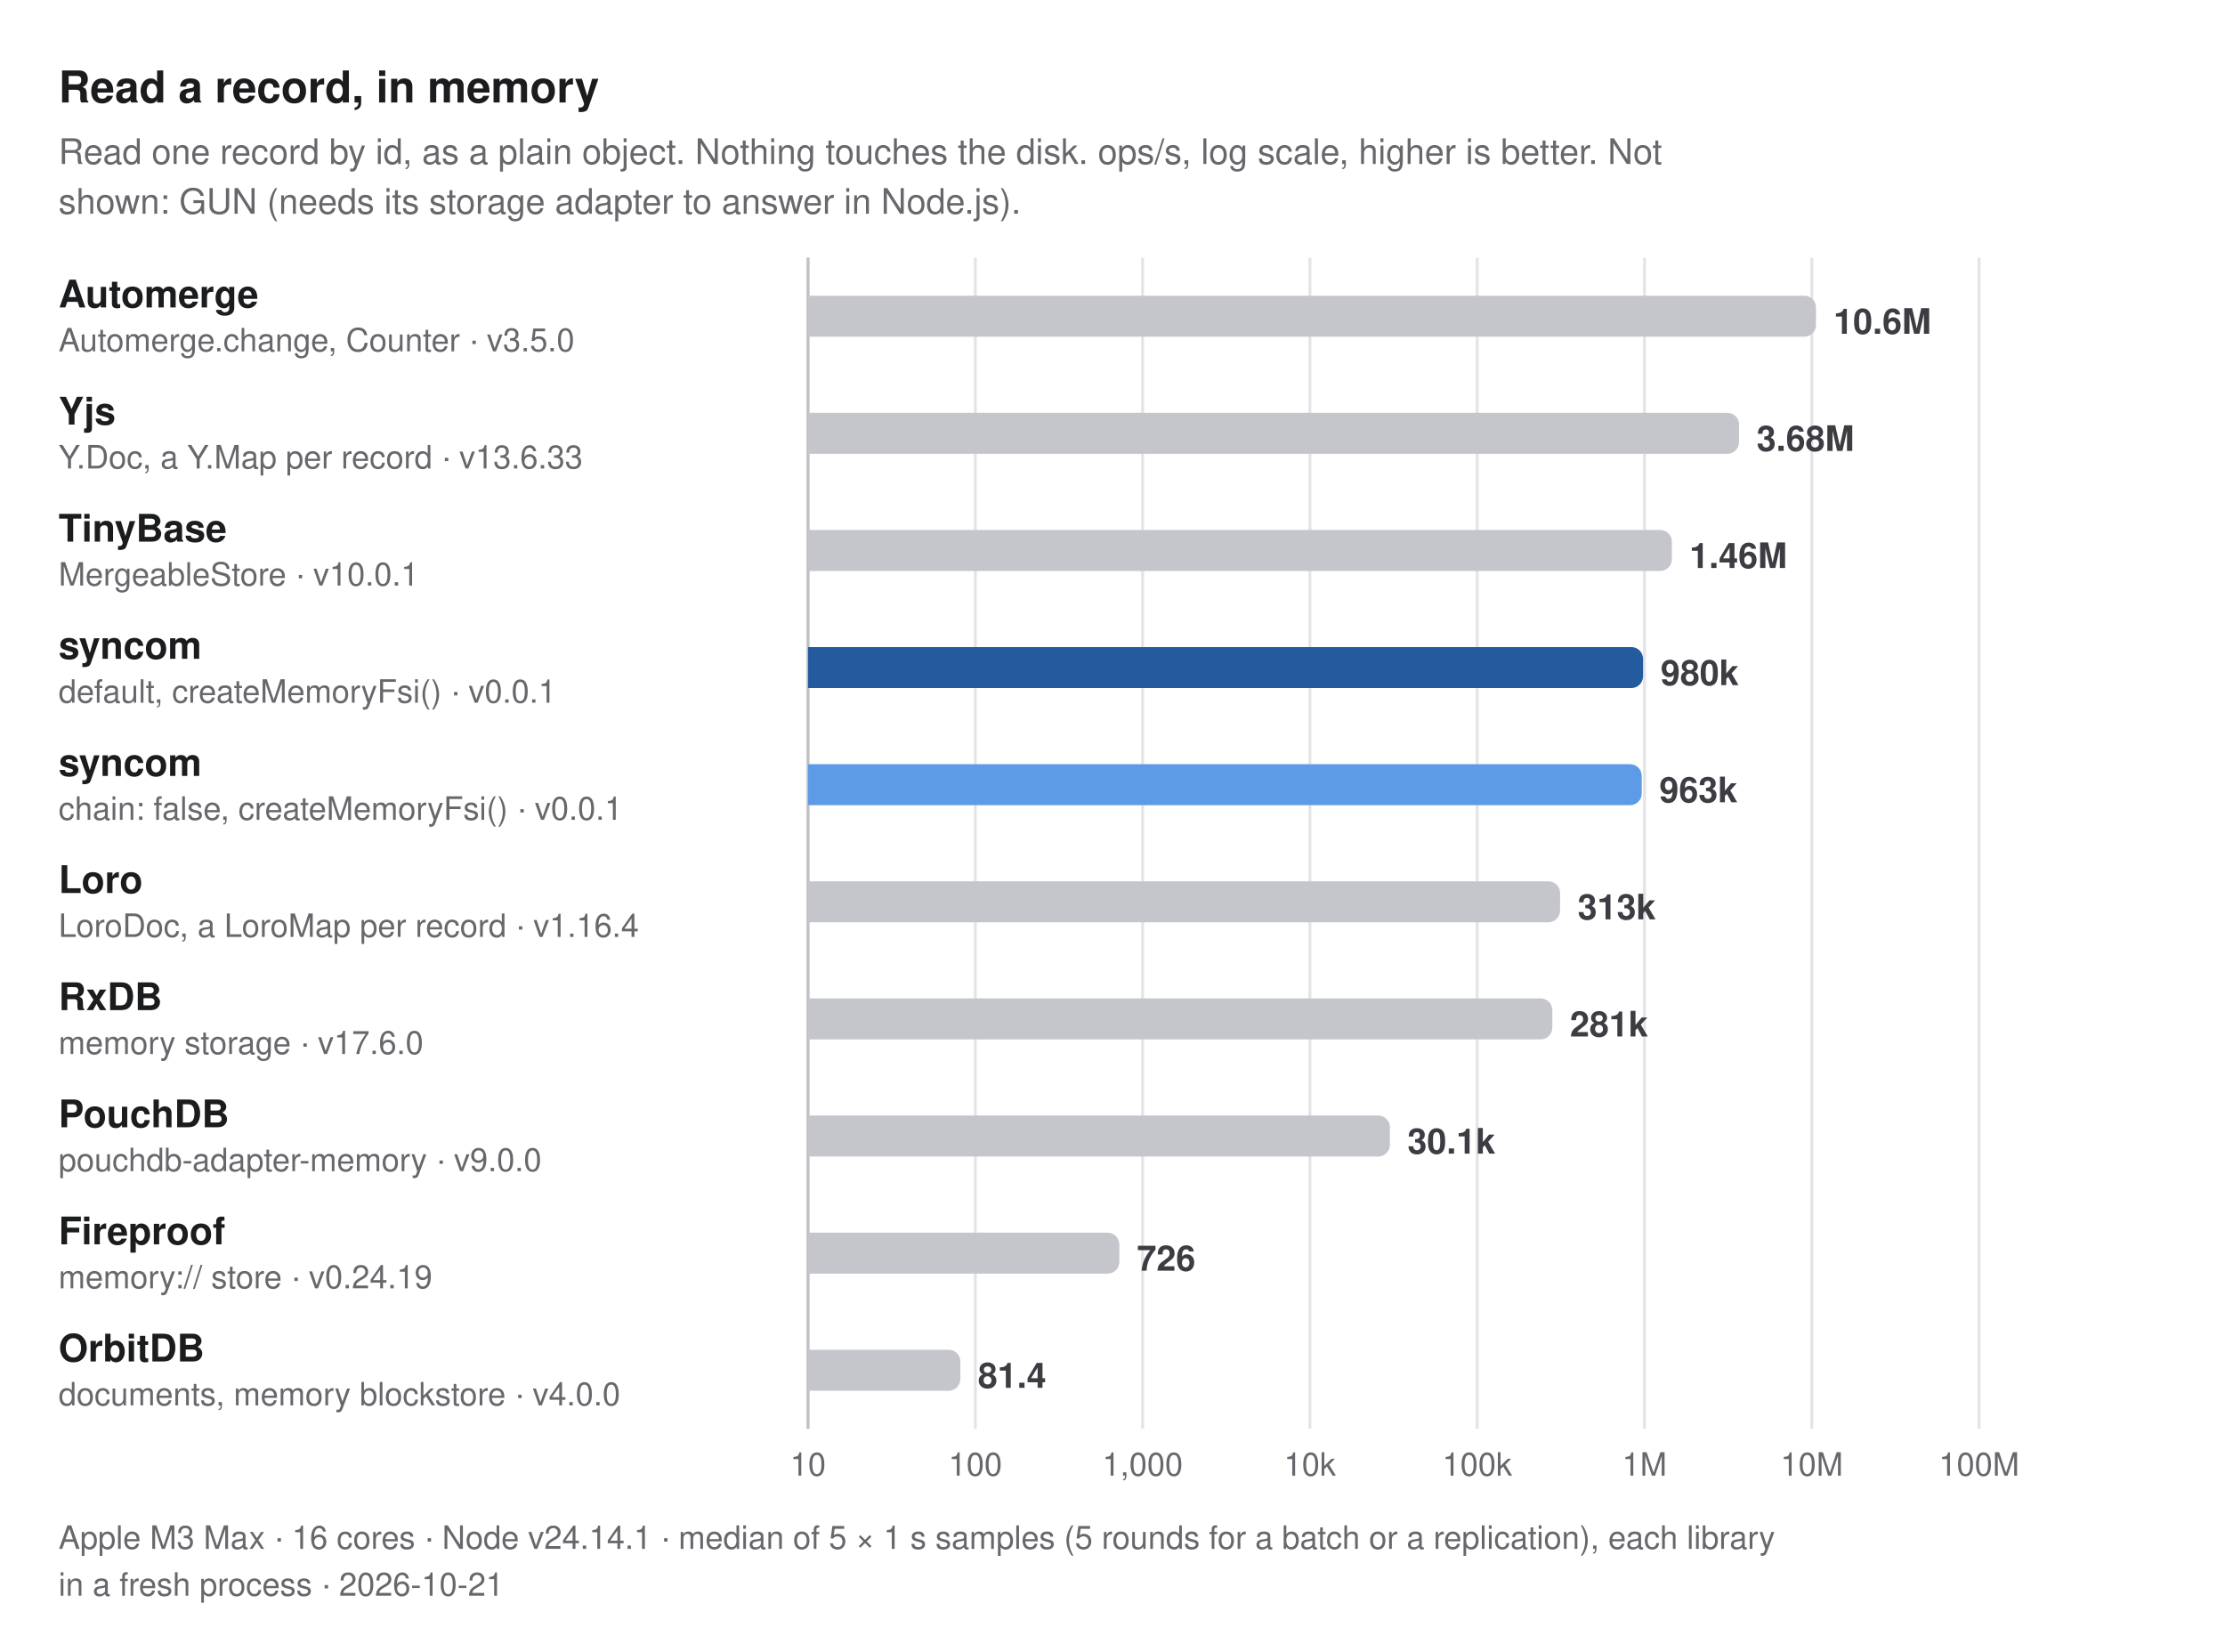
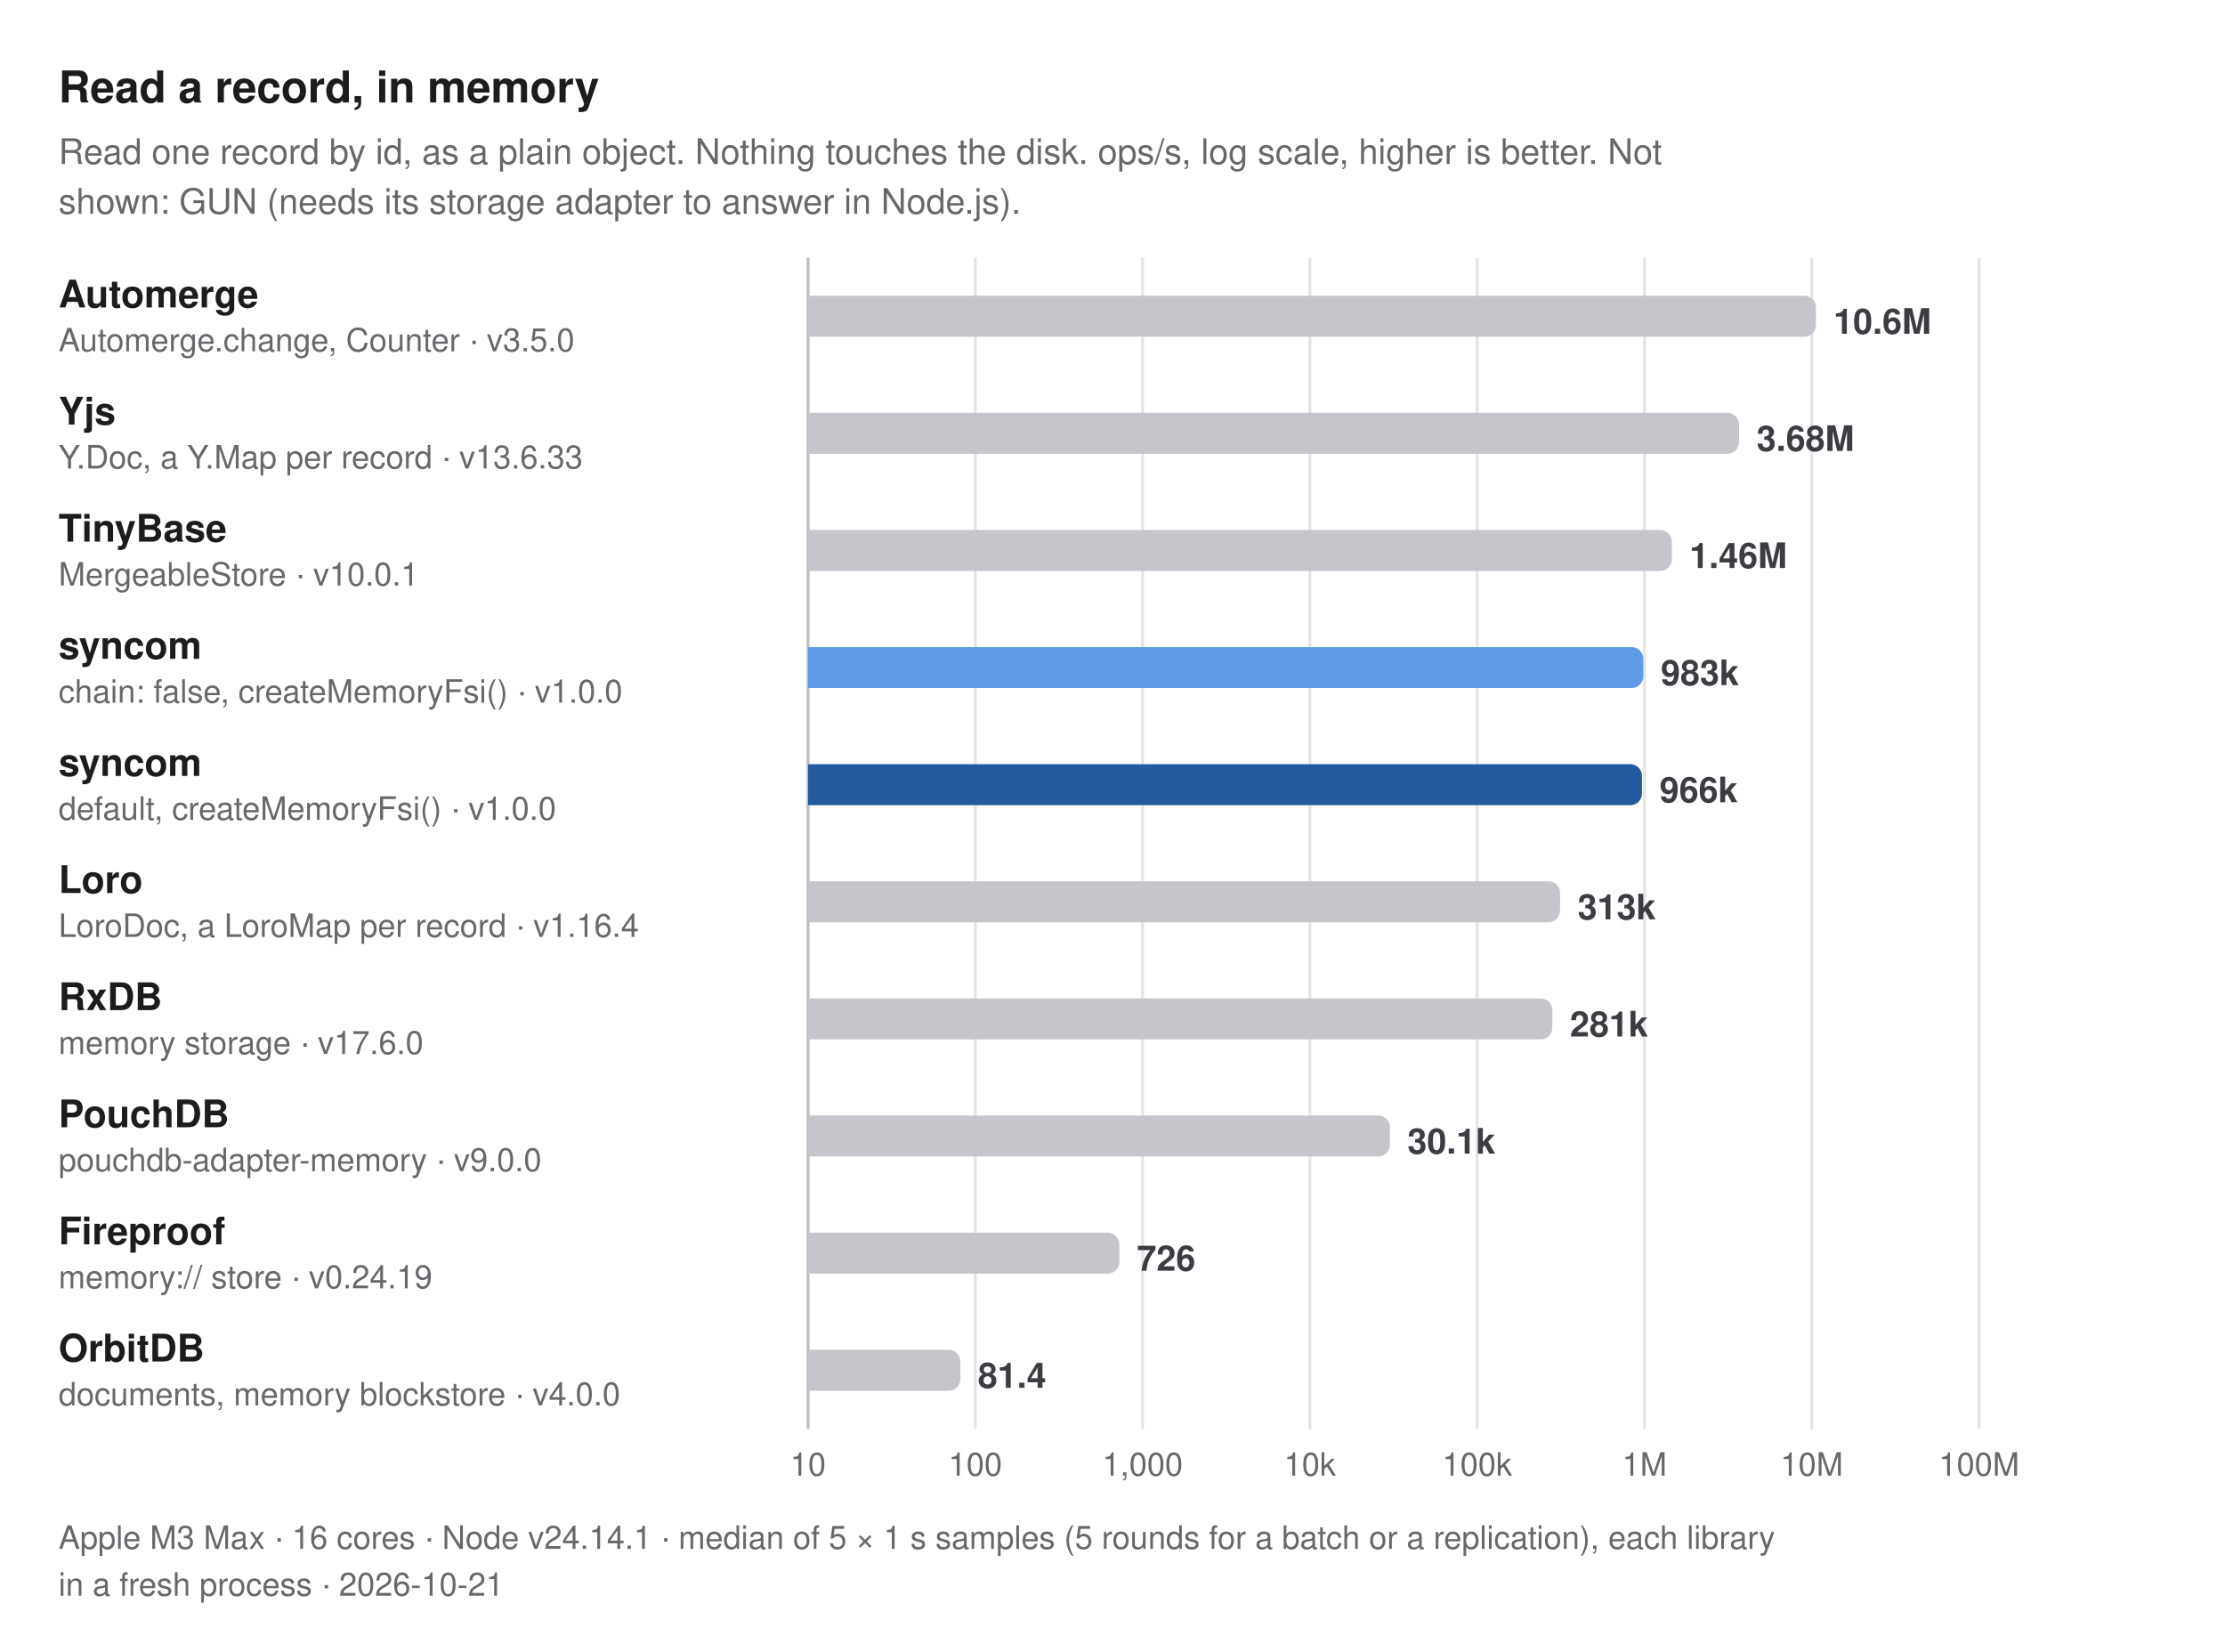
<svg xmlns="http://www.w3.org/2000/svg" width="760" height="564" viewBox="0 0 760 564" role="img" aria-label="Read a record, in memory. Read one record by id, as a plain object. Nothing touches the disk. ops/s, log scale, higher is better. Not shown: GUN (needs its storage adapter to answer in Node.js).">
  <style>
  text { font-family: -apple-system, BlinkMacSystemFont, "Segoe UI", Helvetica, Arial, sans-serif; }
  .title { font-size: 15px; font-weight: 700; fill: #1b1c1e; }
  .subtitle, .caption { font-size: 12px; fill: #67676c; }
  .caption { font-size: 11px; }
  .group { font-size: 11px; font-weight: 600; letter-spacing: 0.06em; fill: #67676c; }
  .label { font-size: 13px; font-weight: 600; fill: #1b1c1e; }
  .label.primary, .label.secondary { font-weight: 700; }
  .sublabel { font-size: 11px; fill: #67676c; }
  .value { font-size: 12px; font-weight: 600; fill: #3c3c43; font-variant-numeric: tabular-nums; }
  .value.small { font-size: 10px; }
  .legend { font-size: 11px; fill: #3c3c43; }
  .tick { font-size: 11px; fill: #67676c; font-variant-numeric: tabular-nums; }
  .grid { stroke: #e4e4e7; stroke-width: 1; }
  .axis { stroke: #c2c2c4; stroke-width: 1; }
  .ref { stroke: #67676c; stroke-width: 1; stroke-dasharray: 3 3; }
  .bar { fill: #c4c6cc; }
  .bar.primary { fill: #245a9e; }
  .bar.secondary { fill: #5e9be6; }
  @media (prefers-color-scheme: dark) {
    .title, .label { fill: #dfdfd6; }
    .subtitle, .caption, .group, .sublabel, .tick { fill: #98989f; }
    .value, .legend { fill: #c2c2c4; }
    .grid { stroke: #2e2e32; }
    .axis { stroke: #48484c; }
    .ref { stroke: #98989f; }
    .bar { fill: #46474e; }
    .bar.primary { fill: #8dbcf2; }
    .bar.secondary { fill: #3d7bd0; }
  }
</style>
  <text class="title" x="20" y="35">Read a record, in memory</text>
  <text class="subtitle" x="20" y="56">Read one record by id, as a plain object. Nothing touches the disk. ops/s, log scale, higher is better. Not</text>
  <text class="subtitle" x="20" y="73">shown: GUN (needs its storage adapter to answer in Node.js).</text>
  <line class="grid" x1="276" y1="88" x2="276" y2="488" />
  <text class="tick" x="276" y="504" text-anchor="middle">10</text>
  <line class="grid" x1="333.143" y1="88" x2="333.143" y2="488" />
  <text class="tick" x="333.143" y="504" text-anchor="middle">100</text>
  <line class="grid" x1="390.286" y1="88" x2="390.286" y2="488" />
  <text class="tick" x="390.286" y="504" text-anchor="middle">1,000</text>
  <line class="grid" x1="447.429" y1="88" x2="447.429" y2="488" />
  <text class="tick" x="447.429" y="504" text-anchor="middle">10k</text>
  <line class="grid" x1="504.571" y1="88" x2="504.571" y2="488" />
  <text class="tick" x="504.571" y="504" text-anchor="middle">100k</text>
  <line class="grid" x1="561.714" y1="88" x2="561.714" y2="488" />
  <text class="tick" x="561.714" y="504" text-anchor="middle">1M</text>
  <line class="grid" x1="618.857" y1="88" x2="618.857" y2="488" />
  <text class="tick" x="618.857" y="504" text-anchor="middle">10M</text>
  <line class="grid" x1="676" y1="88" x2="676" y2="488" />
  <text class="tick" x="676" y="504" text-anchor="middle">100M</text>
  <line class="axis" x1="276" y1="88" x2="276" y2="488" />
  <g>
    <text class="label" x="20" y="105">Automerge</text>
    <text class="sublabel" x="20" y="120">Automerge.change, Counter · v3.5.0</text>
    <path class="bar" d="M276,101H616.292A4,4 0 0 1 620.292,105V111A4,4 0 0 1 616.292,115H276Z" />
    <text class="value" x="626.292" y="114">10.6M</text>
  </g>
  <g>
    <text class="label" x="20" y="145">Yjs</text>
    <text class="sublabel" x="20" y="160">Y.Doc, a Y.Map per record · v13.6.33</text>
    <path class="bar" d="M276,141H590.017A4,4 0 0 1 594.017,145V151A4,4 0 0 1 590.017,155H276Z" />
    <text class="value" x="600.017" y="154">3.68M</text>
  </g>
  <g>
    <text class="label" x="20" y="185">TinyBase</text>
    <text class="sublabel" x="20" y="200">MergeableStore · v10.0.1</text>
    <path class="bar" d="M276,181H567.072A4,4 0 0 1 571.072,185V191A4,4 0 0 1 567.072,195H276Z" />
    <text class="value" x="577.072" y="194">1.46M</text>
  </g>
  <g>
-     <text class="label primary" x="20" y="225">syncom</text>
-     <text class="sublabel" x="20" y="240">default, createMemoryFsi() · v0.0.1</text>
-     <path class="bar primary" d="M276,221H557.225A4,4 0 0 1 561.225,225V231A4,4 0 0 1 557.225,235H276Z" />
-     <text class="value" x="567.225" y="234">980k</text>
+     <text class="label secondary" x="20" y="225">syncom</text>
+     <text class="sublabel" x="20" y="240">chain: false, createMemoryFsi() · v1.0.0</text>
+     <path class="bar secondary" d="M276,221H557.287A4,4 0 0 1 561.287,225V231A4,4 0 0 1 557.287,235H276Z" />
+     <text class="value" x="567.287" y="234">983k</text>
  </g>
  <g>
-     <text class="label secondary" x="20" y="265">syncom</text>
-     <text class="sublabel" x="20" y="280">chain: false, createMemoryFsi() · v0.0.1</text>
-     <path class="bar secondary" d="M276,261H556.776A4,4 0 0 1 560.776,265V271A4,4 0 0 1 556.776,275H276Z" />
-     <text class="value" x="566.776" y="274">963k</text>
+     <text class="label primary" x="20" y="265">syncom</text>
+     <text class="sublabel" x="20" y="280">default, createMemoryFsi() · v1.0.0</text>
+     <path class="bar primary" d="M276,261H556.867A4,4 0 0 1 560.867,265V271A4,4 0 0 1 556.867,275H276Z" />
+     <text class="value" x="566.867" y="274">966k</text>
  </g>
  <g>
    <text class="label" x="20" y="305">Loro</text>
    <text class="sublabel" x="20" y="320">LoroDoc, a LoroMap per record · v1.16.4</text>
    <path class="bar" d="M276,301H528.884A4,4 0 0 1 532.884,305V311A4,4 0 0 1 528.884,315H276Z" />
    <text class="value" x="538.884" y="314">313k</text>
  </g>
  <g>
    <text class="label" x="20" y="345">RxDB</text>
    <text class="sublabel" x="20" y="360">memory storage · v17.6.0</text>
    <path class="bar" d="M276,341H526.24A4,4 0 0 1 530.24,345V351A4,4 0 0 1 526.24,355H276Z" />
    <text class="value" x="536.24" y="354">281k</text>
  </g>
  <g>
    <text class="label" x="20" y="385">PouchDB</text>
    <text class="sublabel" x="20" y="400">pouchdb-adapter-memory · v9.0.0</text>
    <path class="bar" d="M276,381H470.754A4,4 0 0 1 474.754,385V391A4,4 0 0 1 470.754,395H276Z" />
    <text class="value" x="480.754" y="394">30.1k</text>
  </g>
  <g>
    <text class="label" x="20" y="425">Fireproof</text>
    <text class="sublabel" x="20" y="440">memory:// store · v0.24.19</text>
    <path class="bar" d="M276,421H378.335A4,4 0 0 1 382.335,425V431A4,4 0 0 1 378.335,435H276Z" />
    <text class="value" x="388.335" y="434">726</text>
  </g>
  <g>
    <text class="label" x="20" y="465">OrbitDB</text>
    <text class="sublabel" x="20" y="480">documents, memory blockstore · v4.0.0</text>
    <path class="bar" d="M276,461H324.036A4,4 0 0 1 328.036,465V471A4,4 0 0 1 324.036,475H276Z" />
    <text class="value" x="334.036" y="474">81.4</text>
  </g>
  <text class="caption" x="20" y="529">Apple M3 Max · 16 cores · Node v24.14.1 · median of 5 × 1 s samples (5 rounds for a batch or a replication), each library</text>
  <text class="caption" x="20" y="545">in a fresh process · 2026-10-21</text>
</svg>
